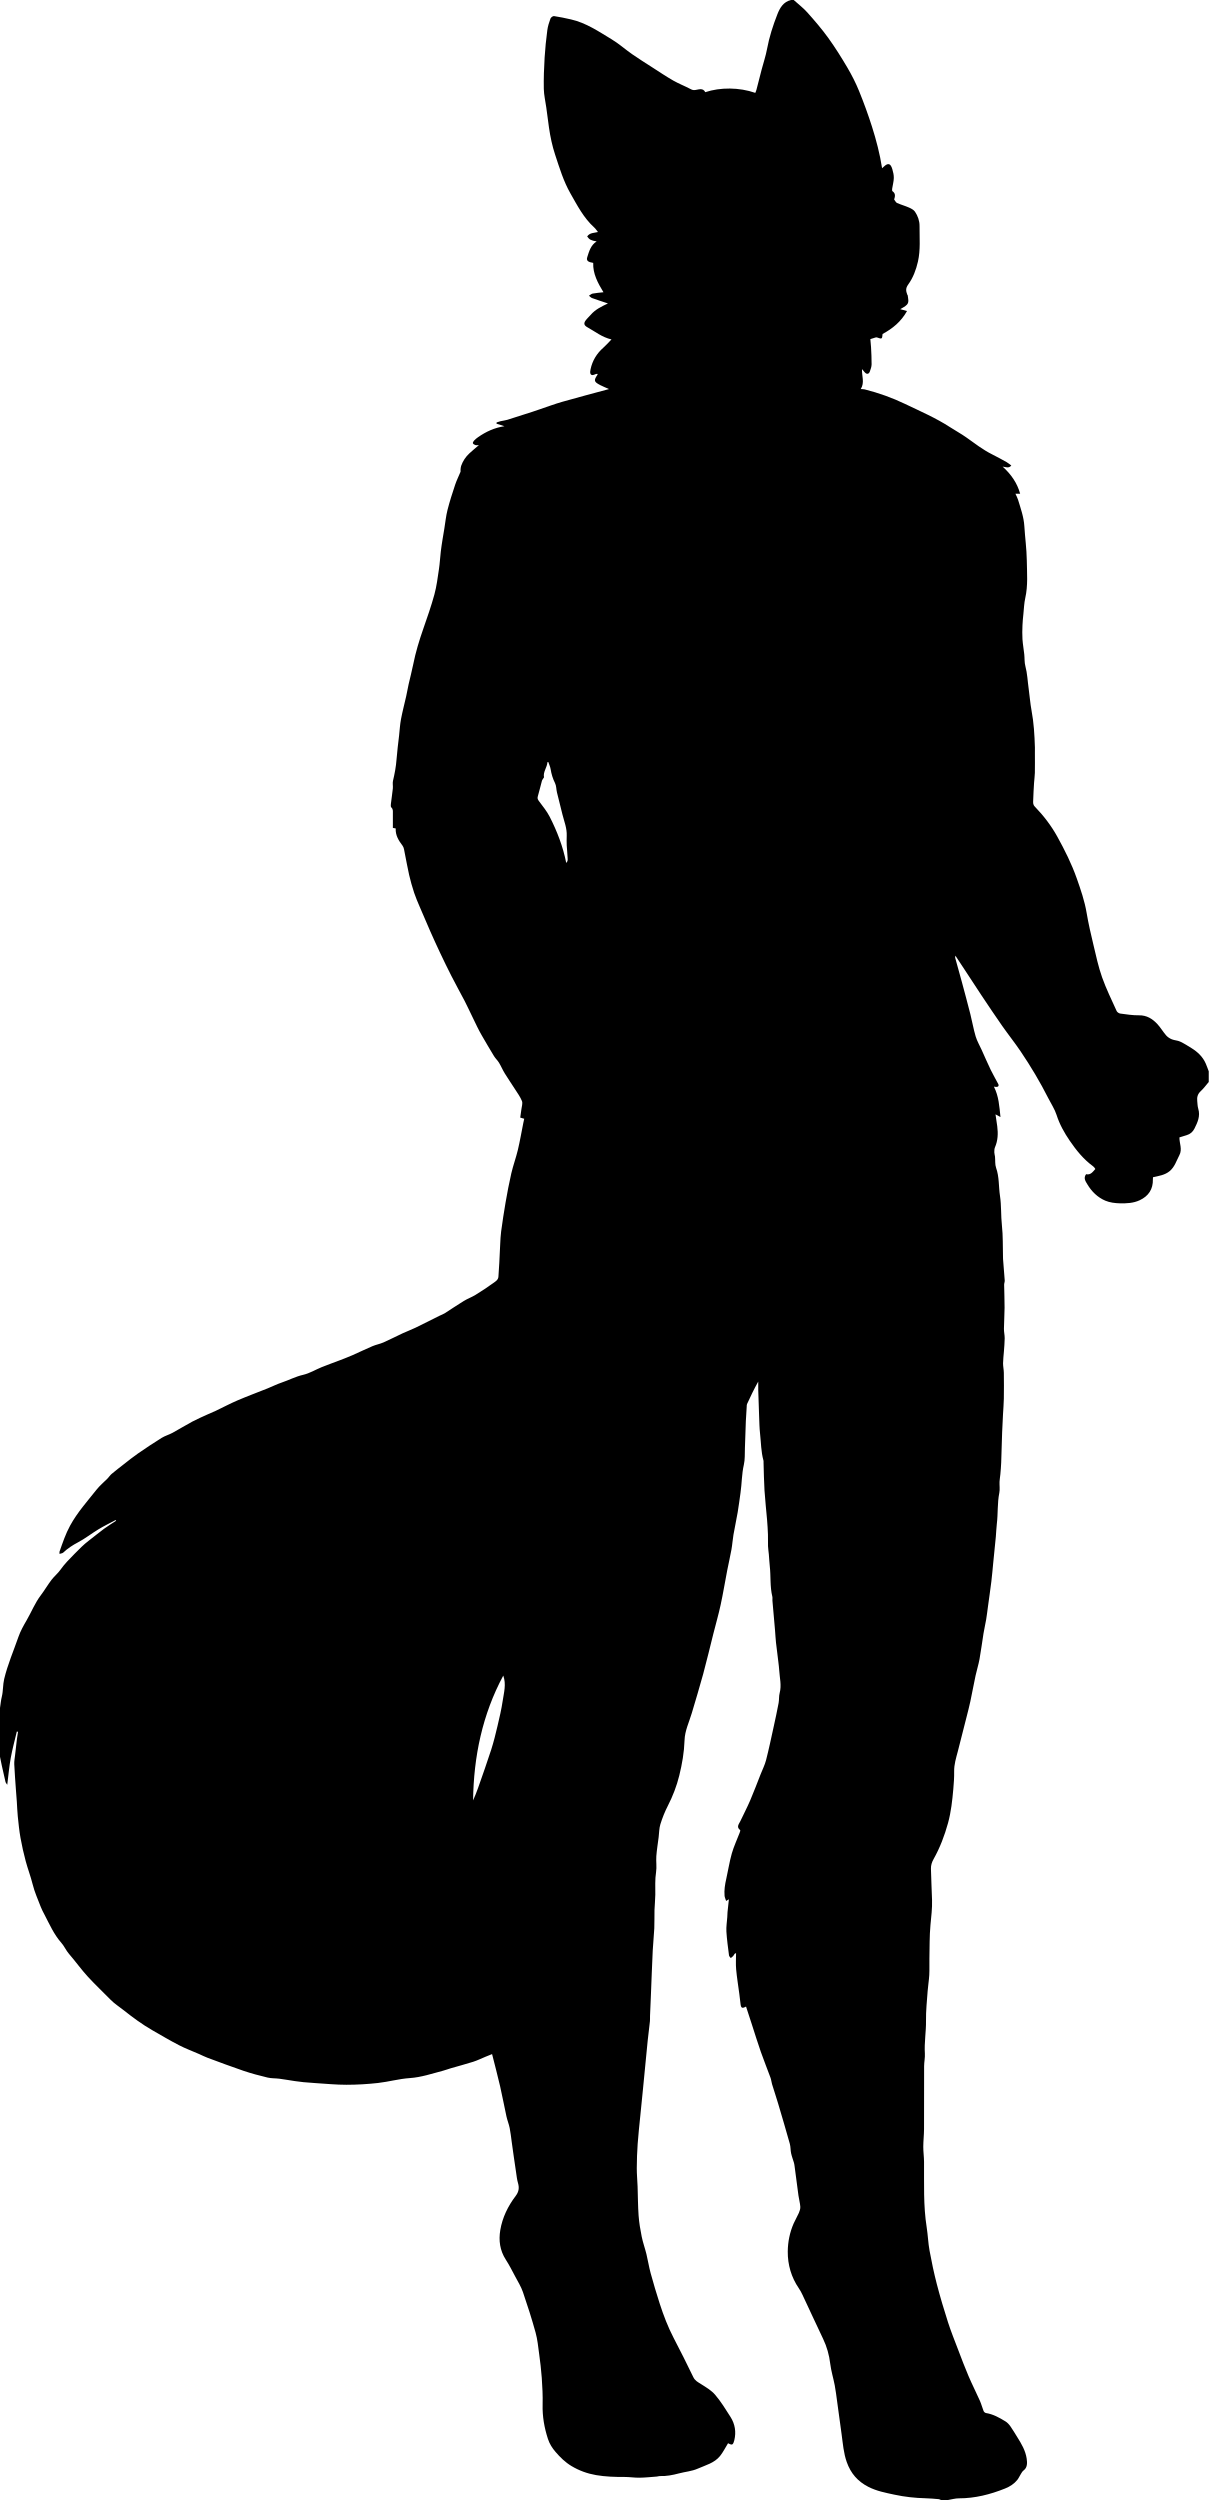
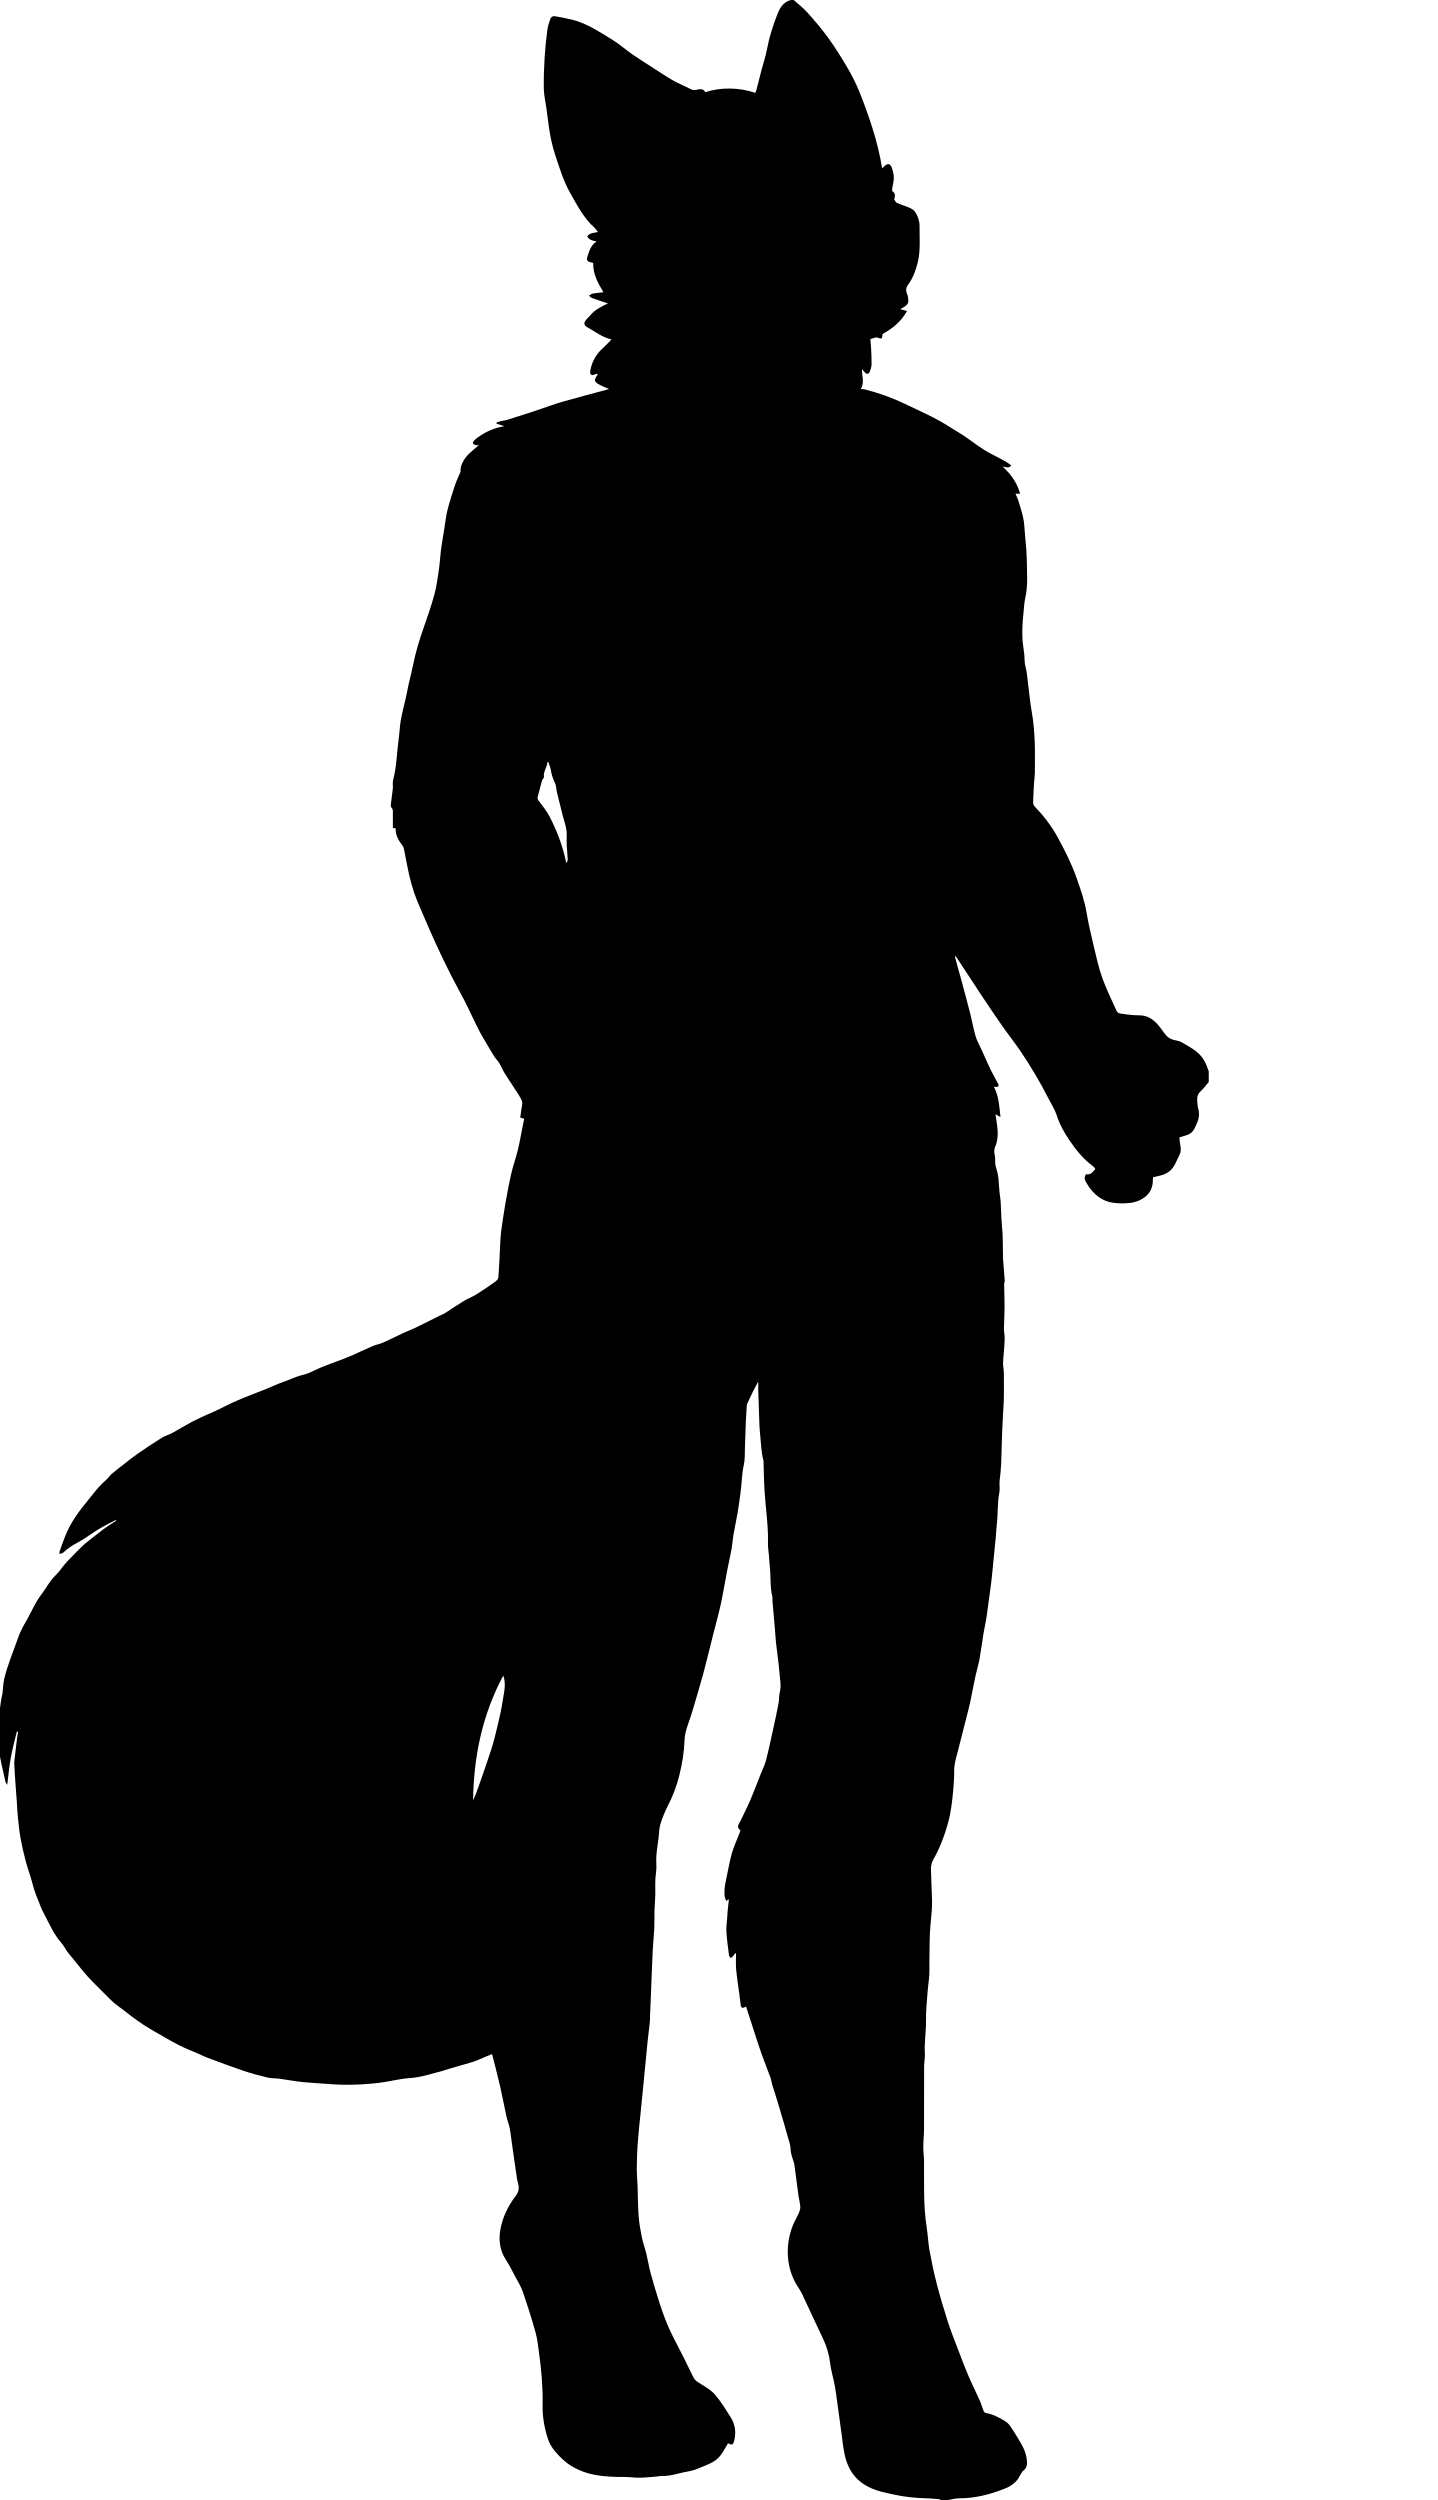
- <svg xmlns="http://www.w3.org/2000/svg" version="1.1" id="Layer_1" x="0px" y="0px" viewBox="0 0 1363 2819" style="enable-background:new 0 0 1363 2819;" xml:space="preserve">
+ <svg xmlns="http://www.w3.org/2000/svg" version="1.1" id="Layer_1" x="0px" y="0px" viewBox="0 0 1620.61 2819" style="enable-background:new 0 0 1620.61 2819;" xml:space="preserve">
  <g>
    <g>
      <path d="M1069,2819c-2.67,0-5.33,0-8,0c-0.84-0.33-1.66-0.89-2.52-0.96c-4.93-0.41-9.86-0.88-14.8-1    c-11.85-0.28-23.58-1.57-35.17-4.06c-10.01-2.15-20.02-4.03-29.37-8.82c-12-6.15-19.83-15.18-24.34-27.91    c-3.61-10.2-4.33-20.73-5.79-31.22c-1.72-12.31-3.34-24.64-5.04-36.96c-0.85-6.15-1.57-12.33-2.73-18.43    c-1.55-8.16-4.09-16.17-5.08-24.38c-1.19-9.85-3.77-19.07-8.03-27.98c-7.86-16.47-15.46-33.07-23.23-49.59    c-1.18-2.51-2.48-5.01-4.05-7.28c-8.62-12.54-12.69-26.74-12.57-41.59c0.09-10.79,2.27-21.72,6.74-31.85    c1.77-4.01,4.11-7.78,5.84-11.81c0.94-2.17,1.73-4.69,1.56-6.98c-0.31-4.2-1.51-8.33-2.09-12.53    c-1.52-11.02-2.91-22.06-4.36-33.09c-0.17-1.28-0.35-2.58-0.71-3.82c-1.04-3.58-2.43-7.08-3.21-10.71    c-0.76-3.51-0.49-7.26-1.45-10.69c-4.24-15.19-8.71-30.31-13.2-45.43c-2.17-7.31-4.63-14.54-6.85-21.84    c-0.71-2.33-0.85-4.84-1.68-7.11c-3.57-9.75-7.48-19.38-10.92-29.18c-3.55-10.12-6.69-20.39-10.01-30.6    c-2.24-6.88-4.48-13.75-6.71-20.58c-4.48,2.48-5.73,1.79-6.27-3.5c-0.36-3.59-0.83-7.16-1.3-10.74    c-1.21-9.24-2.74-18.46-3.59-27.74c-0.54-5.94-0.1-11.97-0.1-18.33c-0.87,0.46-1.39,0.58-1.65,0.91c-0.6,0.76-0.96,1.72-1.61,2.42    c-0.79,0.86-1.78,1.54-2.69,2.29c-0.68-0.99-1.84-1.92-1.98-2.98c-1.13-8.94-2.41-17.88-2.95-26.86    c-0.32-5.39,0.62-10.85,0.98-16.28c0.12-1.87,0.1-3.75,0.28-5.61c0.49-4.89,1.06-9.77,1.56-14.65c0.02-0.22-0.26-0.48,0.06,0.07    c-0.61,0.36-1.43,0.86-3.19,1.91c-0.74-2.35-1.61-4.03-1.76-5.79c-0.55-6.46,0.45-12.77,1.9-19.08    c2.18-9.52,3.58-19.25,6.25-28.62c2.26-7.95,5.86-15.52,8.82-23.28c0.39-1.01,1.02-2.82,0.66-3.09    c-4.75-3.56-1.35-6.88,0.19-10.16c3.66-7.82,7.7-15.47,11.1-23.4c4.17-9.72,7.86-19.64,11.75-29.48    c2.09-5.3,4.73-10.46,6.13-15.93c3.19-12.45,5.82-25.05,8.58-37.61c1.96-8.9,3.88-17.81,5.56-26.77c0.7-3.7,0.23-7.65,1.19-11.25    c2.31-8.69-0.01-17.17-0.52-25.73c-0.17-2.95-0.55-5.89-0.9-8.82c-0.9-7.48-1.91-14.94-2.73-22.42c-0.5-4.58-0.69-9.2-1.08-13.79    c-0.96-11.14-1.97-22.27-2.93-33.4c-0.13-1.49,0.24-3.07-0.1-4.49c-2.78-11.32-1.6-22.97-2.89-34.41    c-0.5-4.41-0.67-8.86-1.05-13.29c-0.27-3.1-0.82-6.19-0.93-9.29c-0.16-4.35,0.09-8.71-0.07-13.06c-0.21-5.6-0.55-11.21-1.02-16.8    c-0.92-10.97-2.19-21.92-2.88-32.91c-0.65-10.41-0.74-20.86-1.07-31.3c-0.03-0.83,0.11-1.71-0.11-2.49    c-2.75-9.88-2.7-20.12-3.82-30.2c-0.71-6.39-0.8-12.86-1.05-19.29c-0.39-9.95-0.71-19.91-1-29.87c-0.09-3.21-0.01-6.43-0.01-9.64    c-4.72,8.38-8.72,16.85-12.64,25.36c-0.39,0.85-0.29,1.95-0.36,2.93c-0.35,5.43-0.76,10.86-0.98,16.3    c-0.41,10.1-0.64,20.2-1.04,30.3c-0.25,6.33,0.19,12.85-1.21,18.94c-2.41,10.48-2.24,21.17-3.77,31.69    c-1.06,7.28-1.93,14.6-3.17,21.85c-1.45,8.51-3.33,16.95-4.79,25.46c-0.94,5.48-1.25,11.07-2.24,16.55    c-1.41,7.85-3.26,15.63-4.77,23.46c-2.51,12.96-4.63,26.01-7.42,38.91c-2.37,10.96-5.5,21.76-8.24,32.64    c-3.82,15.14-7.38,30.35-11.47,45.42c-4,14.75-8.51,29.36-12.82,44.02c-2.98,10.16-7.83,19.73-8.18,30.69    c-0.43,13.43-2.72,26.67-5.94,39.72c-2.93,11.89-7.29,23.22-12.9,34.15c-3.4,6.62-6.19,13.64-8.4,20.75    c-1.44,4.62-1.35,9.71-1.96,14.59c-0.89,7.15-2.09,14.27-2.62,21.44c-0.44,5.99,0.64,12.15-0.29,18.03    c-1.34,8.49-0.79,16.91-0.86,25.38c-0.05,5.79-0.74,11.57-0.91,17.36c-0.19,6.85,0.09,13.72-0.23,20.57    c-0.39,8.37-1.36,16.71-1.76,25.08c-0.8,16.69-1.37,33.4-2.05,50.1c-0.32,7.93-0.69,15.87-1.01,23.8    c-0.08,1.9,0.11,3.81-0.09,5.69c-0.79,7.37-1.76,14.72-2.54,22.08c-0.85,8.01-1.57,16.03-2.35,24.04c-1,10.3-1.99,20.6-3,30.9    c-0.98,9.97-2.01,19.93-2.99,29.89c-1.02,10.46-2.21,20.92-2.95,31.4c-0.64,9.08-0.96,18.2-1,27.3    c-0.03,6.93,0.66,13.86,0.91,20.8c0.39,10.93,0.34,21.89,1.13,32.79c0.58,7.96,1.9,15.91,3.49,23.75    c1.35,6.67,3.72,13.12,5.34,19.74c1.74,7.11,2.81,14.39,4.74,21.44c3.17,11.59,6.59,23.12,10.29,34.55    c4.27,13.18,9.2,26.11,15.61,38.46c7.6,14.65,15.07,29.37,22.2,44.25c1.97,4.11,5.27,5.69,8.71,7.87    c5.64,3.57,11.72,7.12,15.95,12.09c6.52,7.65,11.84,16.37,17.27,24.89c5.13,8.05,6.58,16.96,4.34,26.31    c-0.43,1.78-1.23,4.39-2.48,4.82c-1.42,0.49-3.54-1.03-4.6-1.41c-2.93,4.76-5.46,9.89-8.93,14.28    c-6.4,8.09-16.48,10.5-25.33,14.42c-6.56,2.91-14.15,3.46-21.2,5.34c-7.02,1.87-14.06,3.25-21.37,2.97    c-1.11-0.04-2.24,0.48-3.37,0.56c-6.57,0.49-13.15,1.21-19.73,1.3c-5.59,0.08-11.2-0.86-16.8-0.84    c-10.75,0.04-21.47-0.27-32.08-2.09c-9.87-1.7-19.17-5.09-27.77-10.25c-6.96-4.17-12.71-9.81-17.93-15.9    c-3.69-4.3-6.75-9.04-8.57-14.64c-4.09-12.61-6.35-25.36-6-38.69c0.27-10.08-0.28-20.21-0.97-30.29    c-0.61-8.99-1.75-17.96-2.95-26.9c-1.09-8.08-1.86-16.3-4.02-24.12c-4.25-15.34-9.09-30.54-14.26-45.6    c-2.1-6.11-5.62-11.75-8.68-17.51c-3.43-6.46-6.74-13.02-10.7-19.15c-6.66-10.33-8.1-21.64-6.15-33.26    c2.38-14.21,8.67-27.02,17.34-38.46c3.58-4.73,4.23-9.17,2.61-14.61c-1.11-3.73-1.49-7.67-2.08-11.54    c-0.95-6.14-1.82-12.29-2.7-18.44c-0.79-5.5-1.54-11.01-2.31-16.51c-0.73-5.18-1.24-10.42-2.28-15.53    c-0.9-4.42-2.67-8.66-3.64-13.07c-2.49-11.29-4.55-22.67-7.14-33.94c-2.8-12.15-6.02-24.2-9.06-36.32    c-2.8,1.13-5.23,2.1-7.64,3.09c-4.52,1.86-8.92,4.06-13.56,5.54c-8.34,2.66-16.83,4.87-25.25,7.32c-2.95,0.86-5.83,2-8.8,2.78    c-12.44,3.26-24.57,7.45-37.68,8.33c-12,0.81-23.8,4.19-35.79,5.52c-11.8,1.31-23.72,2-35.59,2.01    c-11.53,0.01-23.07-1.16-34.6-1.87c-4.6-0.28-9.2-0.64-13.79-1.07c-3.26-0.31-6.51-0.74-9.75-1.22    c-5.82-0.86-11.61-1.91-17.43-2.67c-4.4-0.57-8.97-0.28-13.25-1.3c-9.15-2.19-18.29-4.61-27.2-7.62    c-13.7-4.63-27.23-9.78-40.8-14.81c-3.18-1.18-6.2-2.77-9.31-4.13c-7.57-3.31-15.36-6.2-22.69-9.99    c-10.11-5.22-19.9-11.06-29.79-16.71c-11.7-6.68-22.45-14.72-33-23.05c-4.76-3.75-9.96-7.07-14.17-11.37    c-8.47-8.64-17.28-16.92-25.51-25.84c-7.67-8.33-14.16-17.52-21.53-26.03c-3.26-3.77-5.26-8.64-8.56-12.36    c-8.42-9.52-13.37-21.02-19.15-32.07c-1.42-2.73-2.91-5.45-4-8.31c-3.22-8.5-7.04-16.75-9.23-25.67    c-2.16-8.82-5.49-17.34-7.83-26.12c-2.3-8.64-4.3-17.39-5.86-26.19c-1.43-8.05-2.23-16.22-3.07-24.36    c-0.56-5.41-0.69-10.86-1.06-16.3c-0.3-4.44-0.7-8.86-1.01-13.3c-0.67-9.7-1.46-19.4-1.89-29.11c-0.15-3.41,0.55-6.87,0.93-10.3    c0.66-6.03,1.34-12.06,2.07-18.08c0.33-2.73,0.82-5.45,1.24-8.17c-0.45-0.09-0.91-0.18-1.36-0.27c-2.32,9.9-5.03,19.72-6.84,29.71    c-1.77,9.76-2.6,19.69-3.95,30.32c-0.9-1.46-1.74-2.29-1.98-3.27c-1.47-6.16-2.83-12.36-4.19-18.55c-0.71-3.26-1.34-6.53-2.01-9.8    c0-18.33,0-36.67,0-55c0.67-4.27,1.04-8.61,2.07-12.79c1.61-6.54,1.07-13.25,2.66-19.91c3.91-16.34,10.59-31.65,16.04-47.4    c2.27-6.57,5.79-12.78,9.3-18.83c5.39-9.29,9.3-19.39,15.87-28.04c4.29-5.65,7.87-11.85,12.16-17.5c3.03-4,7.12-7.21,10-11.3    c4.66-6.6,10.25-12.23,15.89-17.94c5.19-5.26,10.28-10.53,16.19-15c5.74-4.34,11.25-9.01,17.05-13.27    c4.41-3.25,9.12-6.09,13.69-9.12c-0.17-0.28-0.34-0.55-0.52-0.83c-6.47,3.46-13.09,6.67-19.36,10.46    c-7.81,4.71-15.03,10.47-23.07,14.7c-6.12,3.22-11.68,6.85-16.66,11.56c-0.88,0.84-2.49,0.91-4.18,1.49c0-1.4-0.17-2.1,0.03-2.66    c3.51-9.95,6.8-19.9,11.93-29.28c8.15-14.92,19.41-27.42,29.83-40.57c3.64-4.59,8.29-8.38,12.42-12.6    c1.59-1.62,2.82-3.63,4.54-5.07c4.52-3.79,9.18-7.4,13.84-11.01c5.23-4.06,10.37-8.25,15.81-12c8.8-6.07,17.7-12.01,26.79-17.65    c3.81-2.36,8.32-3.57,12.29-5.73c7.46-4.05,14.66-8.57,22.15-12.56c5.57-2.97,11.41-5.45,17.16-8.1c3.11-1.43,6.31-2.66,9.39-4.13    c8.19-3.9,16.21-8.19,24.55-11.76c11.21-4.79,22.66-9.01,33.98-13.55c5.26-2.11,10.35-4.72,15.71-6.52    c8.15-2.74,15.73-6.8,24.29-8.75c7.31-1.66,14.02-5.87,21.09-8.72c6.77-2.74,13.68-5.15,20.5-7.78c4.86-1.87,9.72-3.74,14.49-5.84    c7.4-3.25,14.66-6.83,22.11-9.98c4.01-1.7,8.43-2.46,12.41-4.22c7.3-3.21,14.37-6.92,21.61-10.28c4.68-2.18,9.56-3.93,14.21-6.18    c9.26-4.47,18.41-9.15,27.62-13.73c1.88-0.94,3.93-1.6,5.69-2.72c7.16-4.55,14.13-9.39,21.37-13.8c4.25-2.59,9.05-4.3,13.29-6.91    c6.91-4.25,13.69-8.74,20.26-13.49c2.39-1.73,5.37-3.43,5.55-7.15c0.25-5.1,0.69-10.2,0.97-15.3c0.38-7.1,0.64-14.2,1.03-21.3    c0.26-4.77,0.41-9.57,1.06-14.29c1.49-10.85,3.08-21.69,4.96-32.47c1.93-11.08,3.98-22.15,6.52-33.1    c2.06-8.86,5.26-17.45,7.36-26.3c2.37-9.98,4.09-20.11,6.1-30.17c0.34-1.68,0.72-3.35,1.08-5.02c-1.71-0.5-2.9-0.84-4.49-1.3    c0.47-3.33,0.96-6.4,1.32-9.48c0.36-3.07,1.64-6.57,0.63-9.14c-1.86-4.73-5.01-8.96-7.78-13.31c-3.83-6.03-7.92-11.89-11.66-17.98    c-2.37-3.86-4.11-8.1-6.46-11.98c-1.6-2.64-4.01-4.8-5.62-7.43c-4.75-7.77-9.33-15.64-13.89-23.52c-1.88-3.24-3.62-6.57-5.27-9.94    c-3.49-7.1-6.88-14.25-10.32-21.37c-1.2-2.47-2.36-4.97-3.65-7.4c-4.94-9.36-10.04-18.64-14.86-28.06    c-4.37-8.53-8.54-17.17-12.64-25.83c-3.9-8.23-7.66-16.53-11.35-24.86c-4.01-9.06-7.91-18.17-11.76-27.29    c-2.22-5.25-4.53-10.48-6.31-15.88c-2.18-6.63-4.09-13.37-5.66-20.16c-1.89-8.16-3.24-16.44-4.94-24.65    c-0.59-2.83-0.83-6.12-2.45-8.27c-4.39-5.81-8.15-11.64-7.75-19.49c-0.75-0.14-1.84-0.35-3.2-0.62c0-5.65,0-11.16,0-16.66    c0-2.29,0.32-4.54-1.76-6.43c-0.74-0.67-0.64-2.56-0.49-3.84c0.67-5.85,1.61-11.67,2.21-17.52c0.3-2.86-0.47-5.9,0.18-8.65    c1.87-7.95,3.4-15.9,3.99-24.08c0.65-8.99,1.89-17.94,2.88-26.9c0.68-6.19,1-12.46,2.16-18.56c1.65-8.74,3.95-17.35,5.89-26.03    c0.99-4.44,1.73-8.94,2.72-13.38c1.68-7.46,3.68-14.86,5.17-22.36c2.7-13.6,6.72-26.79,11.27-39.86    c4.49-12.89,9.02-25.8,12.61-38.96c2.52-9.24,3.68-18.88,5.11-28.4c1-6.65,1.34-13.39,2.11-20.07c0.53-4.55,1.25-9.07,1.96-13.6    c0.62-4.02,1.34-8.03,2-12.05c1.17-7.09,1.85-14.3,3.61-21.23c2.43-9.6,5.5-19.05,8.63-28.46c1.63-4.9,4.02-9.55,5.97-14.35    c0.3-0.75-0.01-1.72,0.09-2.58c0.16-1.41,0.2-2.88,0.66-4.19c1.93-5.48,5.07-10.24,9.33-14.18c3.32-3.07,6.82-5.94,10.68-9.27    c-1.65,0-2.87,0.27-3.9-0.07c-1.1-0.36-2.52-1.12-2.84-2.04c-0.27-0.79,0.6-2.25,1.36-3.05c1.34-1.43,2.89-2.7,4.5-3.83    c8.84-6.15,18.41-10.63,29.7-12.34c-3.42-1.09-6.19-1.98-8.95-2.86c0.05-0.47,0.1-0.95,0.14-1.42c1.47-0.46,2.92-1.02,4.42-1.37    c2.54-0.58,5.18-0.82,7.66-1.58c9.31-2.88,18.57-5.89,27.85-8.89c3.09-1,6.15-2.09,9.23-3.13c8.33-2.8,16.56-5.91,25-8.31    c17.34-4.94,34.79-9.51,52.57-14.33c-3.7-1.66-6.89-2.91-9.9-4.47c-7.21-3.75-7.52-5.23-2.96-11.91c0.1-0.14-0.19-0.54-0.3-0.82    c-0.76,0.15-1.59,0.14-2.27,0.47c-1.89,0.91-4.16,1.68-5.34-0.23c-0.81-1.31-0.4-3.61-0.03-5.36c2.06-9.76,6.99-17.84,14.51-24.43    c3.02-2.65,5.66-5.71,9.09-9.21c-10.86-2.52-18.62-9.02-27.28-13.79c-3.64-2-4.29-4.34-1.9-7.59c1.72-2.34,3.95-4.28,5.86-6.49    c5.01-5.79,11.69-9.12,19.32-12.71c-6.54-2.19-12.26-4.02-17.89-6.07c-1.33-0.48-2.38-1.74-3.55-2.63    c1.41-0.84,2.72-2.15,4.24-2.43c3.8-0.72,7.68-0.99,12.14-1.5c-6.4-10.53-12-20.87-11.56-33.11c-5.98-0.91-7.93-2.57-6.72-6.41    c2.09-6.64,3.94-13.56,10.6-17.8c-6.45-1.09-8.17-2-10.69-5.59c2.97-4.41,7.94-3.87,12.18-5.01c-1.34-1.64-2.56-3.6-4.2-5.09    c-11.94-10.77-19.13-24.9-26.9-38.52c-7.78-13.64-12.29-28.69-17.2-43.55c-3.29-9.96-5.41-20.13-6.92-30.46    c-1.11-7.61-2.03-15.25-3.07-22.87c-0.95-6.97-2.64-13.92-2.78-20.9c-0.23-11.76,0.22-23.55,0.91-35.29    c0.61-10.32,1.71-20.62,3.04-30.87c0.58-4.46,2.01-8.87,3.56-13.12c0.47-1.3,2.76-2.98,3.97-2.81c6.42,0.94,12.79,2.31,19.12,3.74    c17.07,3.86,31.32,13.67,45.95,22.48c8.08,4.86,15.22,11.29,22.99,16.7c7.49,5.21,15.24,10.07,22.92,15    c7.81,5.02,15.52,10.23,23.58,14.83c6.35,3.62,13.24,6.25,19.71,9.67c1.9,1.01,3.24,1.2,5.39,0.88c3.8-0.56,8.35-2.56,10.92,2.5    c16.85-5.61,38.28-5.57,56.42,0.78c0.45-1.19,1.01-2.37,1.33-3.62c1.97-7.55,3.84-15.13,5.82-22.67    c2.02-7.71,4.63-15.31,6.07-23.13c2.5-13.53,6.7-26.52,11.69-39.24C879.4,8.89,883.35,2,892,0c1,0,2,0,3,0    c5.15,4.66,10.77,8.9,15.36,14.06c8.18,9.17,16.25,18.54,23.44,28.49c7.82,10.81,14.93,22.18,21.7,33.69    c4.96,8.42,9.43,17.22,13.12,26.26c5.38,13.22,10.29,26.67,14.61,40.27c4.85,15.25,8.9,30.75,11.41,46.91    c0.73-0.66,1.34-1.17,1.92-1.72c4.74-4.55,7.67-3.83,9.6,2.7c0.96,3.25,1.78,6.71,1.7,10.05c-0.09,4.02-1.26,8.01-1.85,12.03    c-0.14,0.95-0.19,2.51,0.35,2.88c3.88,2.67,2.84,6.11,1.88,9.32c1.16,1.46,1.92,3.36,3.27,3.95c4.44,1.96,9.18,3.25,13.61,5.21    c2.44,1.08,5.2,2.54,6.62,4.63c3.22,4.76,5.19,10.37,5.14,16.1c-0.11,13.37,1.21,26.78-1.8,40.08    c-2.12,9.39-5.52,18.37-11.01,25.95c-3.22,4.44-2.45,7.48-1.01,11.43c0.11,0.3,0.47,0.54,0.5,0.83c0.34,3.54,1.78,7.48-0.89,10.4    c-2.08,2.28-5.22,3.59-7.56,5.11c2.07,0.56,4.5,1.22,7.65,2.07c-6.71,12.05-16.35,19.83-27.57,25.9c-0.55,5.92-0.55,5.9-6.41,3.87    c-0.63-0.22-1.49,0.08-2.2,0.29c-1.85,0.53-3.68,1.15-5.17,1.62c0.28,3.25,0.63,6.16,0.77,9.08c0.31,6.44,0.72,12.89,0.64,19.32    c-0.03,2.69-1.01,5.43-1.93,8.02c-1.17,3.31-3.77,3.56-6.02,0.8c-0.8-0.98-1.64-1.93-2.9-3.41c-0.29,7.86,3.21,15.27-1.38,22.49    c1.9,0.17,3.25,0.11,4.5,0.42c15.66,3.96,30.89,9.38,45.37,16.34c17.2,8.26,34.81,15.83,50.9,26.3    c6.01,3.91,12.36,7.32,18.2,11.46c9.45,6.7,18.57,13.85,29.01,19.06c5.55,2.77,11,5.76,16.42,8.79c1.88,1.05,3.53,2.54,5.36,3.89    c-2.99,3.46-6.05,1.68-9.76,1.23c9.6,8.76,16.37,18.41,19.74,30.59c-2.31,0-3.71,0-5.32,0c1.02,2.3,2.22,4.42,2.92,6.7    c2.98,9.79,6.48,19.44,7.12,29.83c0.78,12.81,2.58,25.59,2.76,38.4c0.2,14.19,1.46,28.46-1.71,42.6    c-1.32,5.88-1.5,12.01-2.12,18.04c-0.43,4.26-0.89,8.52-1.04,12.79c-0.19,5.2-0.35,10.43-0.01,15.61    c0.38,5.71,1.42,11.37,2.03,17.07c0.48,4.42,0.1,9.03,1.23,13.25c2.27,8.46,2.53,17.13,3.76,25.69c1.16,8.1,1.69,16.31,3.2,24.35    c2.6,13.82,3.38,27.76,3.82,41.75c0.07,2.19-0.02,4.38-0.02,6.57c0,7.36,0.11,14.72-0.04,22.08c-0.07,3.77-0.68,7.53-0.91,11.3    c-0.39,6.43-0.77,12.86-0.96,19.29c-0.07,2.53-0.55,4.99,1.75,7.37c9.94,10.27,18.57,21.52,25.53,34.12    c8.36,15.16,16.08,30.56,21.83,46.91c4.48,12.75,8.89,25.48,11.13,38.92c2.04,12.19,4.87,24.26,7.74,36.29    c2.91,12.18,5.51,24.51,9.67,36.27c4.61,13.02,10.76,25.5,16.46,38.12c0.6,1.32,2.61,2.62,4.11,2.82c7,0.92,14.06,2.06,21.08,1.96    c8.74-0.12,15.14,3.94,20.63,9.81c3.67,3.92,6.39,8.72,9.92,12.79c1.67,1.93,4.08,3.49,6.47,4.47c2.98,1.22,6.49,1.21,9.38,2.57    c4.52,2.13,8.78,4.84,13.03,7.51c6.79,4.26,12.47,9.64,15.77,17.12c1.28,2.9,2.3,5.93,3.44,8.89c0,4,0,8,0,12    c-2.96,3.46-5.63,7.24-8.97,10.3c-3.44,3.16-4.49,6.76-4.02,11.11c0.32,2.93,0.32,5.98,1.16,8.77c2.51,8.32-0.75,15.38-4.31,22.44    c-1.85,3.68-4.73,6.19-8.74,7.36c-2.62,0.76-5.22,1.61-8.18,2.53c-0.13,6.68,3.5,13.3-0.06,20.04c-3.27,6.2-5.22,13.16-10.84,17.9    c-5.43,4.57-12.31,5.49-18.9,6.98c-0.06,0.99-0.15,1.64-0.13,2.3c0.31,11.22-4.96,19.01-14.92,23.66    c-7.08,3.31-14.82,3.64-22.4,3.45c-5.46-0.14-11.28-0.85-16.24-2.95c-8.75-3.7-15.53-10.37-20.37-18.54    c-1.89-3.18-4.71-6.93-1.38-11.34c5.16,1.18,7.52-2.67,10.4-5.84c-0.37-0.6-0.57-1.05-0.88-1.41c-0.55-0.62-1.1-1.28-1.76-1.77    c-10.68-7.81-18.88-18.01-26.21-28.74c-6.12-8.95-11.45-18.45-14.83-29.03c-2.09-6.54-6.08-12.47-9.22-18.67    c-9.29-18.37-19.81-36.04-31.33-53.07c-6.67-9.87-14.14-19.2-20.96-28.96c-7.94-11.36-15.64-22.91-23.34-34.44    c-6.34-9.49-12.52-19.08-18.78-28.62c-3.34-5.09-6.71-10.17-10.47-15.88c-0.16,1.4-0.37,1.93-0.25,2.37    c2.49,9.09,5.07,18.15,7.52,27.24c3.26,12.09,6.51,24.17,9.59,36.31c2.12,8.36,3.54,16.91,6,25.16    c1.57,5.26,4.47,10.13,6.75,15.18c3.41,7.54,6.67,15.15,10.27,22.6c2.61,5.42,5.73,10.59,8.48,15.95c1.01,1.96-0.2,3.37-2.5,3.21    c-0.67-0.05-1.33-0.17-2.45-0.33c5.57,10.9,6.13,22.19,7.42,34.27c-2.31-1.24-3.65-1.97-5.59-3.01c0.7,4.77,1.4,9.12,1.96,13.48    c1.03,8.07,0.77,15.99-2.56,23.65c-0.74,1.69-0.76,3.78-0.76,5.68c0,1.6,0.63,3.19,0.78,4.81c0.42,4.26-0.14,8.84,1.25,12.73    c3.66,10.26,2.77,21.07,4.37,31.54c1.68,10.97,0.95,22.35,2.19,33.56c1.29,11.66,0.88,23.51,1.21,35.28c0.02,0.83,0,1.67,0.06,2.5    c0.64,8.04,1.35,16.07,1.89,24.11c0.1,1.56-0.68,3.16-0.66,4.74c0.11,8.63,0.53,17.26,0.49,25.9c-0.03,7.93-0.64,15.86-0.72,23.79    c-0.04,3.6,0.89,7.2,0.85,10.8c-0.05,5.1-0.57,10.2-0.92,15.3c-0.3,4.27-0.89,8.53-0.92,12.8c-0.02,3.6,0.83,7.2,0.88,10.8    c0.13,9.71,0.16,19.43,0,29.14c-0.1,5.94-0.64,11.87-0.95,17.8c-0.35,6.77-0.74,13.53-0.98,20.3c-0.4,11.31-0.64,22.64-1.05,33.95    c-0.16,4.44-0.57,8.87-0.96,13.3c-0.24,2.76-0.8,5.51-0.92,8.27c-0.18,4.18,0.57,8.51-0.24,12.54    c-2.35,11.62-1.38,23.44-2.82,35.1c-0.58,4.74-0.66,9.53-1.1,14.29c-0.93,9.81-1.95,19.6-2.93,29.4    c-0.7,7.03-1.26,14.08-2.12,21.08c-1.18,9.57-2.58,19.12-3.88,28.68c-0.64,4.7-1.16,9.41-1.95,14.08    c-0.89,5.31-2.15,10.55-3.02,15.86c-1.57,9.67-2.77,19.41-4.51,29.05c-1.13,6.23-3.11,12.3-4.44,18.5    c-2.08,9.71-3.85,19.49-5.91,29.21c-1.22,5.73-2.72,11.4-4.15,17.08c-3.3,13.08-6.54,26.18-9.97,39.23    c-1.96,7.44-4.27,14.72-4.13,22.6c0.12,6.61-0.36,13.25-0.95,19.85c-1.14,12.86-2.5,25.68-5.93,38.22    c-3.9,14.22-9.11,27.94-16.31,40.76c-2.04,3.64-3.07,7.07-2.98,10.91c0.29,11.75,0.86,23.5,1.24,35.25    c0.31,9.43-0.91,18.74-1.78,28.11c-1.16,12.54-0.92,25.21-1.19,37.82c-0.13,6.19,0.18,12.39-0.15,18.57    c-0.33,6.04-1.39,12.03-1.83,18.07c-0.8,11.19-2.02,22.41-1.86,33.6c0.18,12.34-2.07,24.53-1.28,36.88    c0.3,4.73-0.83,9.53-0.85,14.29c-0.1,23.68,0.02,47.37-0.09,71.05c-0.03,6.6-0.83,13.19-0.85,19.78    c-0.02,5.66,0.81,11.31,0.86,16.97c0.2,24.66-0.91,49.36,2.98,73.89c1.38,8.74,1.64,17.66,3.23,26.35    c2.31,12.65,4.97,25.27,8.2,37.71c3.77,14.47,8.03,28.83,12.62,43.06c3.44,10.67,7.66,21.1,11.66,31.59    c3.71,9.73,7.37,19.49,11.47,29.06c4.03,9.42,8.69,18.57,12.86,27.94c1.64,3.69,2.6,7.69,4.12,11.45c0.4,0.98,1.66,2.11,2.67,2.27    c8.11,1.28,15.08,5.2,21.9,9.38c2.14,1.31,4.03,3.3,5.5,5.36c2.81,3.95,5.23,8.18,7.82,12.29c4.78,7.6,9.37,15.28,10.71,24.41    c0.72,4.89,0.78,10.02-3.29,13.12c-1.72,1.31-2.34,2.73-3.29,4.21c-1.39,2.16-2.37,4.61-3.96,6.59    c-3.67,4.56-8.38,7.58-13.91,9.79c-16.71,6.68-33.8,11.04-51.92,11.04C1077.21,2817.1,1073.1,2818.33,1069,2819z M567.49,1889.38    c-23.62,44.07-33.38,91.29-34.05,140.77c2.02-4.56,3.92-9.16,5.56-13.85c5.04-14.42,10.2-28.8,14.87-43.34    c2.83-8.8,5.02-17.82,7.14-26.83c2.2-9.34,4.41-18.71,5.81-28.19C568.18,1908.62,571.04,1899.22,567.49,1889.38z M613.43,876.51    c-1.01,1.68-2.04,2.78-2.39,4.06c-1.61,5.79-2.9,11.68-4.61,17.44c-0.67,2.24-0.03,3.54,1.27,5.3    c4.26,5.76,8.93,11.38,12.16,17.72c8.33,16.38,14.97,33.48,18.61,51.99c2.41-2.33,1.51-4.97,1.46-7.29    c-0.09-4.1-0.7-8.18-0.88-12.29c-0.16-3.68-0.15-7.37-0.01-11.05c0.34-8.36-2.79-16-4.8-23.87c-2.13-8.35-4.23-16.7-6.23-25.08    c-0.83-3.47-0.63-7.36-2.17-10.43c-2.53-5.04-4.07-10.18-4.94-15.68c-0.44-2.76-1.72-5.39-2.62-8.08c-0.33,0.06-0.67,0.12-1,0.17    C616.94,865.43,612.11,870.46,613.43,876.51z" />
    </g>
  </g>
</svg>
